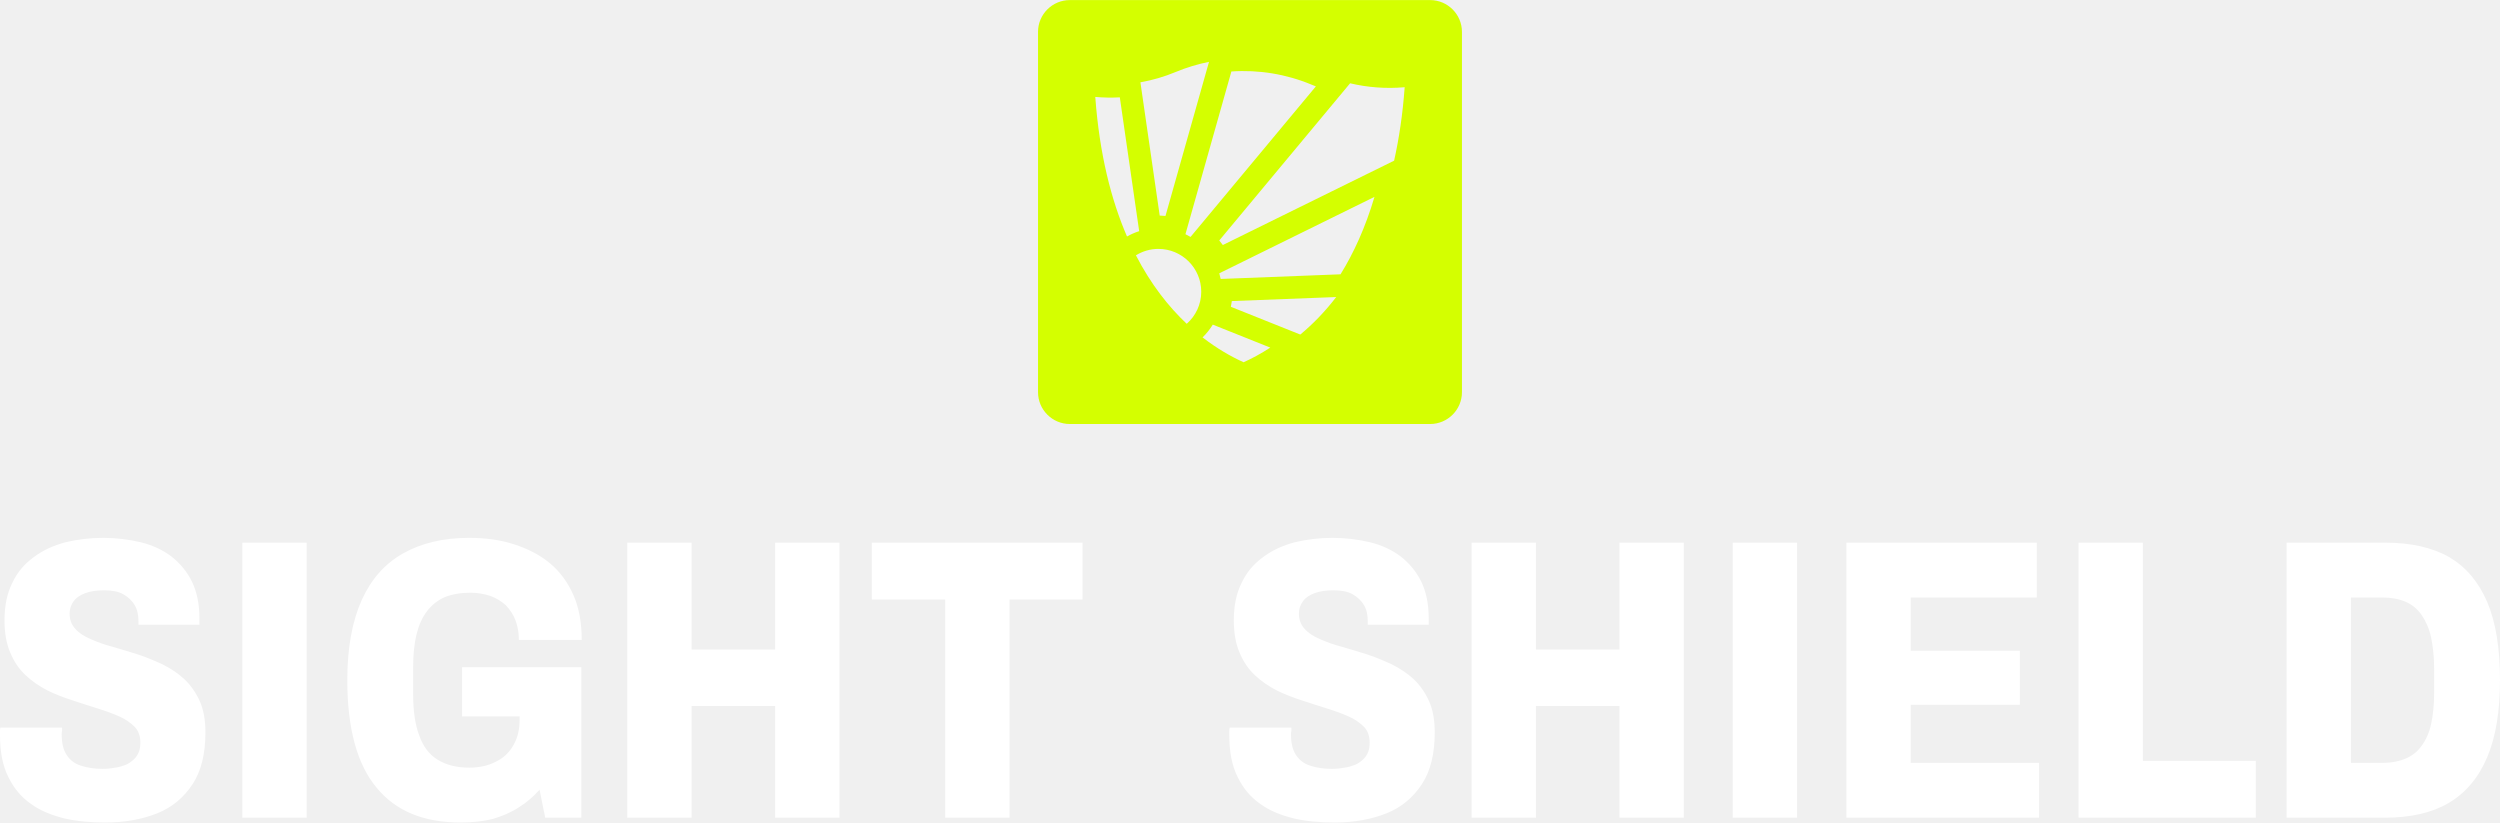
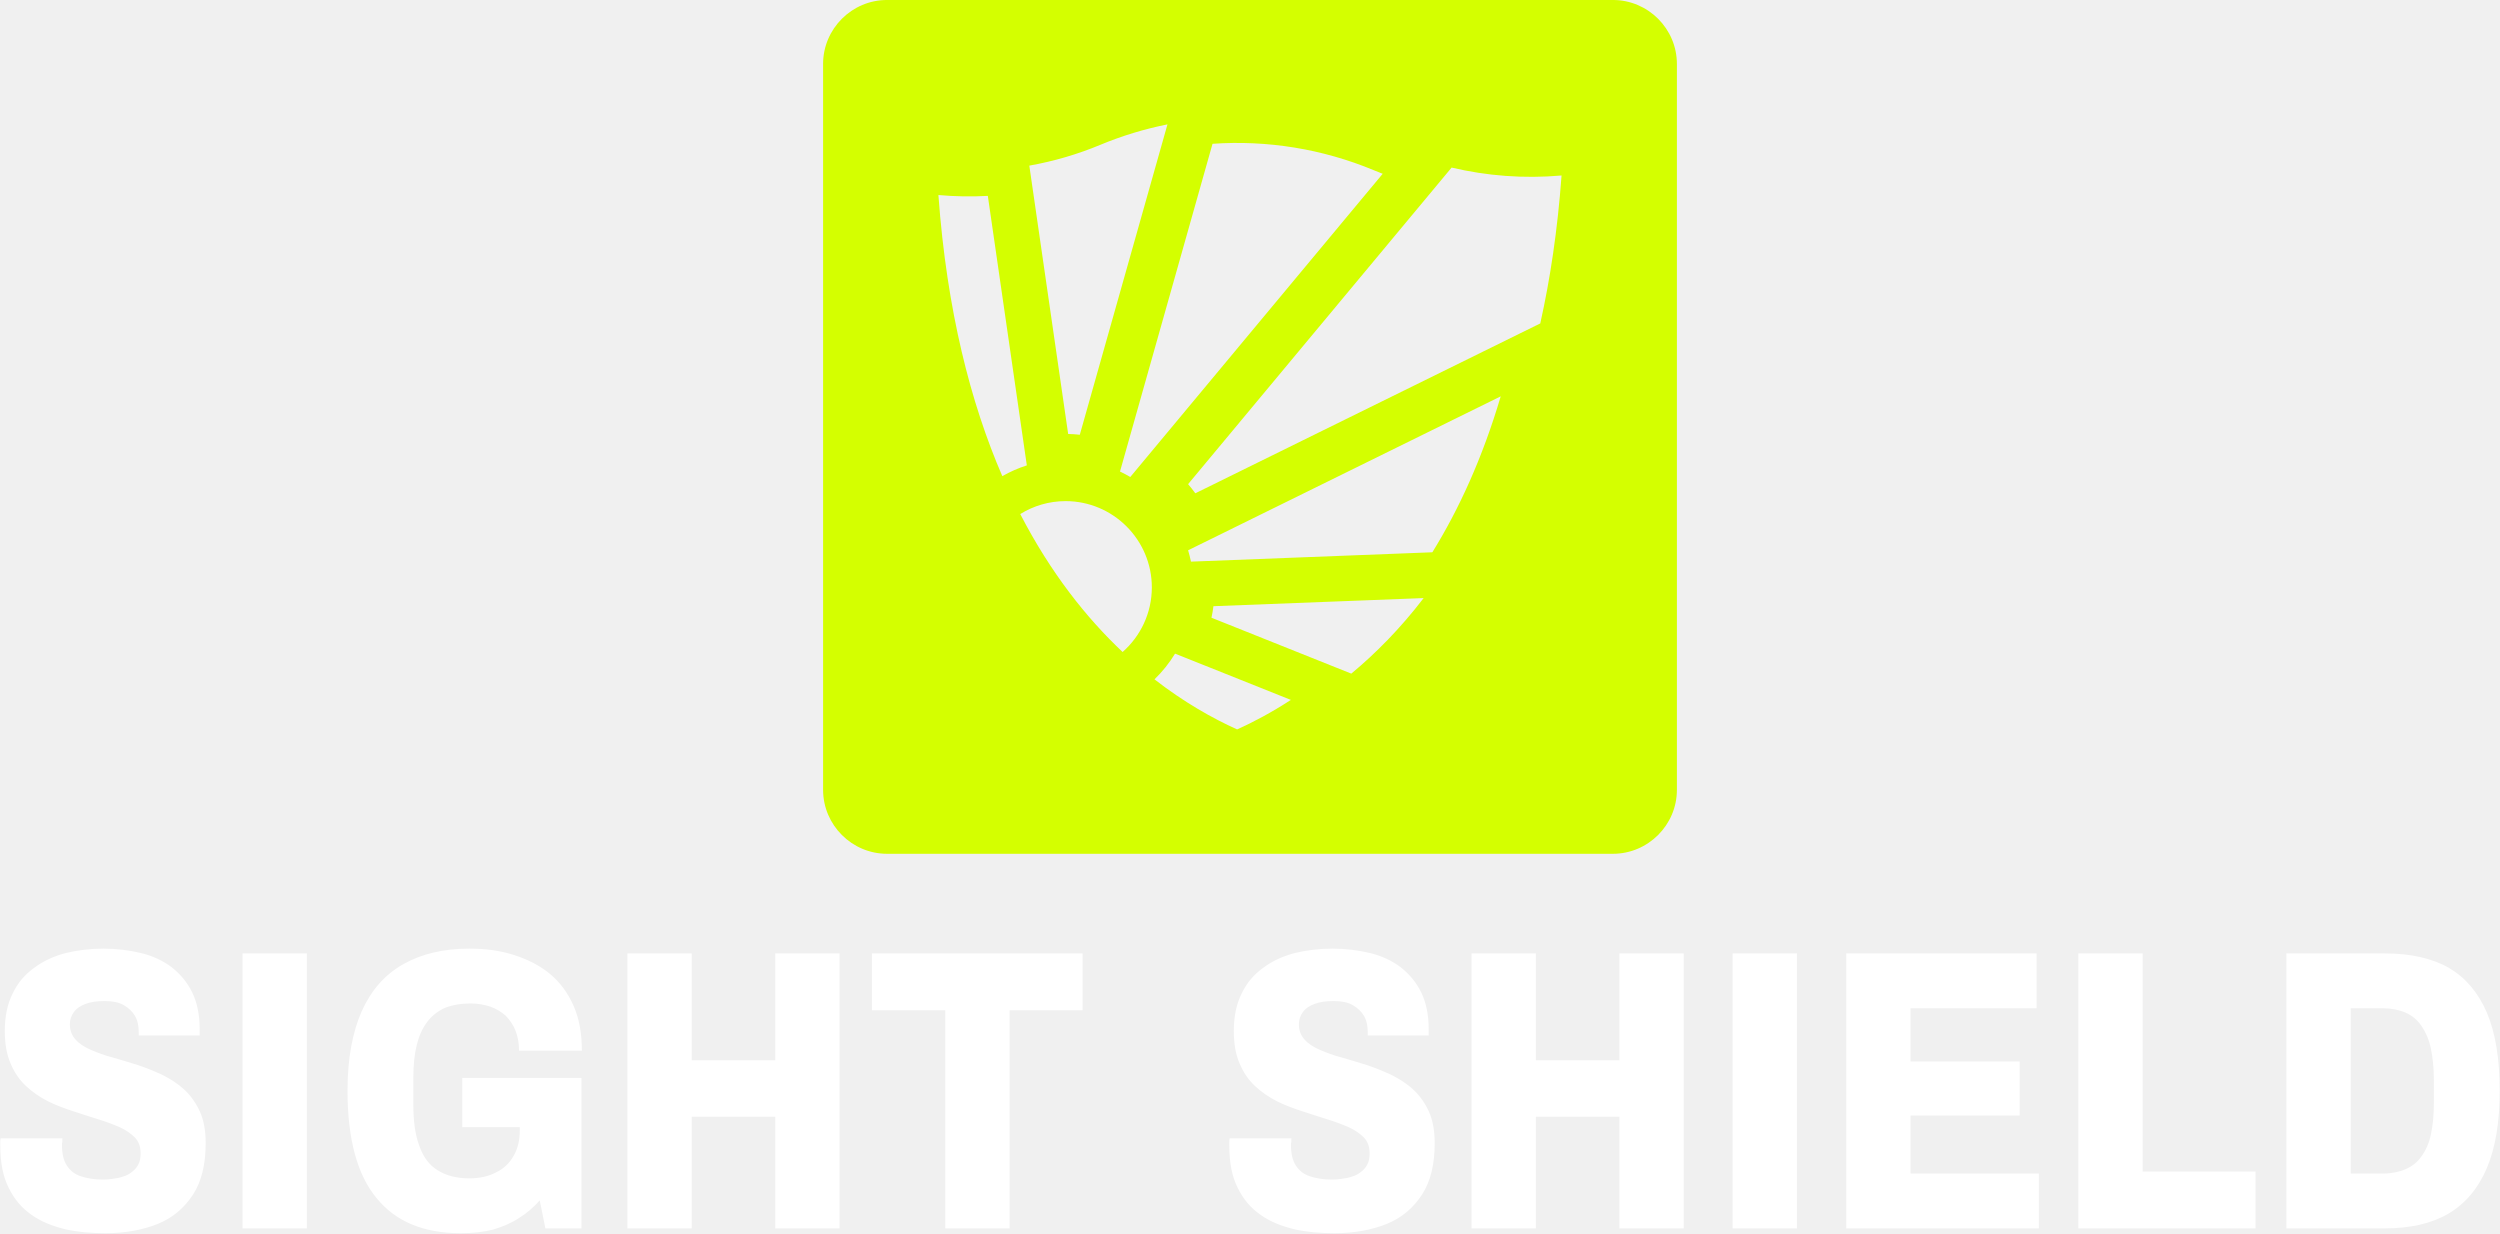
- <svg xmlns="http://www.w3.org/2000/svg" viewBox="947.3 -159.1 1717.4 565.0" width="1717" height="565">
-   <path fill="#D4FF00" fill-rule="evenodd" transform="translate(1135.77 -321.59)" d="M546.43 162.48H794C806.01 162.48 815.83 172.3 815.83 184.3V431.88C815.83 443.88 806.01 453.7 794 453.7H546.43C534.43 453.7 524.61 443.88 524.61 431.88V184.3C524.61 172.3 534.43 162.48 546.43 162.48ZM651.57 330.74 769.23 272.8C772.62 257.64 775.13 240.88 776.49 222.34C763.55 223.49 750.88 222.46 738.99 219.64L649.11 327.62C649.97 328.62 650.8 329.67 651.57 330.74ZM629.39 325.18 715.48 221.76C714.5 221.38 713.53 220.99 712.56 220.59C694.95 213.25 676.08 210.24 657.44 211.53L625.88 323.32C627.08 323.89 628.25 324.51 629.39 325.18ZM650.09 354.05 732.42 350.86C741.41 336.33 749.49 318.79 755.74 297.67L649.11 350.18C649.49 351.45 649.82 352.74 650.09 354.05ZM612.17 310.77 642.07 204.91C634.26 206.47 626.57 208.8 619.1 211.91C611.49 215.08 603.38 217.48 594.95 218.98L608.2 310.51C609.54 310.54 610.86 310.62 612.17 310.77ZM580.8 229.3C575.26 229.6 569.63 229.52 563.94 229.01C566.84 268.49 574.93 299.91 585.74 324.89C588.37 323.39 591.17 322.15 594.1 321.22ZM636.74 362.83C636.74 346.61 623.54 333.41 607.32 333.41C601.65 333.41 596.36 335.03 591.86 337.82C602.27 357.98 614.48 373.29 626.77 384.87C632.88 379.47 636.74 371.6 636.74 362.83ZM657.08 373.18 704.77 392.25C713.05 385.38 721.46 376.91 729.45 366.48L657.75 369.25C657.59 370.58 657.36 371.89 657.08 373.18ZM637.65 394.2C647.66 401.98 657.37 407.46 665.83 411.28C671.48 408.73 677.68 405.43 684.16 401.21L644.66 385.43C642.71 388.64 640.34 391.59 637.65 394.2Z" />
+ <svg xmlns="http://www.w3.org/2000/svg" viewBox="947.3 -441.5 1717.4 847.4" width="1717" height="847">
+   <path fill="#D4FF00" fill-rule="evenodd" transform="translate(1512.66 -441.51) scale(2.01453) translate(-524.61 -162.48)" d="M546.43 162.48H794C806.01 162.48 815.83 172.3 815.83 184.3V431.88C815.83 443.88 806.01 453.7 794 453.7H546.43C534.43 453.7 524.61 443.88 524.61 431.88V184.3C524.61 172.3 534.43 162.48 546.43 162.48ZM651.57 330.74 769.23 272.8C772.62 257.64 775.13 240.88 776.49 222.34C763.55 223.49 750.88 222.46 738.99 219.64L649.11 327.62C649.97 328.62 650.8 329.67 651.57 330.74ZM629.39 325.18 715.48 221.76C714.5 221.38 713.53 220.99 712.56 220.59C694.95 213.25 676.08 210.24 657.44 211.53L625.88 323.32C627.08 323.89 628.25 324.51 629.39 325.18ZM650.09 354.05 732.42 350.86C741.41 336.33 749.49 318.79 755.74 297.67L649.11 350.18C649.49 351.45 649.82 352.74 650.09 354.05ZM612.17 310.77 642.07 204.91C634.26 206.47 626.57 208.8 619.1 211.91C611.49 215.08 603.38 217.48 594.95 218.98L608.2 310.51C609.54 310.54 610.86 310.62 612.17 310.77ZM580.8 229.3C575.26 229.6 569.63 229.52 563.94 229.01C566.84 268.49 574.93 299.91 585.74 324.89C588.37 323.39 591.17 322.15 594.1 321.22ZM636.74 362.83C636.74 346.61 623.54 333.41 607.32 333.41C601.65 333.41 596.36 335.03 591.86 337.82C602.27 357.98 614.48 373.29 626.77 384.87C632.88 379.47 636.74 371.6 636.74 362.83ZM657.08 373.18 704.77 392.25C713.05 385.38 721.46 376.91 729.45 366.48L657.75 369.25C657.59 370.58 657.36 371.89 657.08 373.18ZM637.65 394.2C647.66 401.98 657.37 407.46 665.83 411.28C671.48 408.73 677.68 405.43 684.16 401.21L644.66 385.43C642.71 388.64 640.34 391.59 637.65 394.2Z" />
  <path fill="#FFFFFF" transform="translate(0.00 0.00) scale(1)" d="M2518.12 402.56V213.62H2585.85C2603.43 213.62 2618.16 216.93 2629.79 223.53C2641.42 230.4 2649.95 240.58 2655.9 254.33C2661.84 268.35 2664.69 286.23 2664.69 307.96C2664.69 329.41 2661.84 347.01 2655.9 361.04C2649.95 375.06 2641.16 385.51 2629.53 392.39C2617.9 399.26 2603.17 402.56 2585.59 402.56ZM1263.68 405.86C1238.09 405.86 1218.96 397.89 1205.78 381.66C1192.59 365.71 1185.88 341.23 1185.88 307.96C1185.88 285.95 1189.23 267.8 1195.7 253.23C1202.16 238.93 1211.46 228.2 1224.13 221.05C1236.8 213.9 1251.79 210.32 1269.62 210.32C1280.74 210.32 1291.08 211.7 1300.38 214.73C1309.69 217.75 1317.96 221.88 1324.94 227.65C1331.92 233.43 1337.35 240.85 1341.23 249.65C1345.1 258.45 1346.91 268.63 1346.91 280.45H1303.75C1303.75 275.5 1302.97 271.1 1301.42 266.98C1299.87 262.85 1297.54 259.55 1294.7 256.53C1291.6 253.78 1287.98 251.58 1284.1 250.2C1279.96 248.83 1275.31 248 1270.4 248C1263.68 248 1257.73 249.1 1252.82 251.03C1247.91 253.23 1243.78 256.53 1240.67 260.65C1237.31 265.05 1234.99 270.28 1233.44 276.61C1231.89 282.93 1231.11 290.36 1231.11 298.88V317.58C1231.11 328.86 1232.4 338.48 1235.25 345.91C1237.83 353.33 1241.96 359.11 1247.91 362.68C1253.6 366.26 1260.84 368.18 1269.62 368.18C1276.61 368.18 1282.81 366.81 1287.98 364.06C1293.15 361.59 1297.28 357.73 1300.12 352.51C1302.97 347.56 1304.26 341.78 1304.26 334.91V332.98H1264.71V299.16H1346.65V402.56H1321.84L1317.96 383.31C1313.82 387.98 1309.17 392.11 1303.75 395.41C1298.32 398.99 1292.37 401.46 1285.91 403.39C1279.45 405.04 1271.95 405.86 1263.68 405.86ZM1378.19 402.56V213.62H1422.39V287.05H1479.78V213.62H1523.98V402.56H1479.78V325.83H1422.39V402.56ZM1958.24 402.56V213.62H2002.44V287.05H2059.82V213.62H2104.02V402.56H2059.82V325.83H2002.44V402.56ZM2215.69 402.56V213.62H2346.49V251.3H2259.89V287.88H2334.86V325.01H2259.89V364.88H2348.04V402.56ZM1864.15 405.86C1854.07 405.86 1844.76 405.04 1836.23 403.11C1827.44 400.91 1819.69 397.89 1813.23 393.21C1806.5 388.54 1801.34 382.48 1797.46 374.51C1793.58 366.81 1791.77 357.18 1791.77 345.63V343.16C1791.77 342.33 1791.77 341.51 1792.03 340.68H1834.42V342.88C1834.16 343.71 1834.16 344.53 1834.16 345.36C1834.16 351.13 1835.2 355.81 1837.52 359.38C1839.85 362.96 1842.95 365.43 1847.35 366.81C1851.48 368.18 1856.39 369.01 1862.08 369.01C1865.18 369.01 1868.02 368.73 1870.87 368.18C1873.45 367.91 1875.78 367.09 1878.11 366.26C1880.18 365.43 1881.98 364.06 1883.54 362.68C1885.09 361.31 1886.38 359.38 1887.15 357.46C1887.93 355.54 1888.19 353.33 1888.19 350.86C1888.19 346.46 1886.89 342.88 1884.31 340.13C1881.46 337.38 1878.11 334.91 1873.71 332.98C1869.32 331.06 1864.15 329.13 1858.72 327.48C1853.29 325.83 1847.61 323.91 1841.66 321.98C1835.71 320.05 1829.77 317.86 1824.34 315.11C1818.91 312.36 1813.74 308.78 1809.35 304.66C1804.95 300.53 1801.34 295.3 1798.75 288.98C1796.16 282.93 1794.88 275.5 1794.88 266.98C1794.88 256.8 1796.68 248.28 1800.3 241.12C1803.66 233.98 1808.57 228.2 1815.04 223.53C1821.24 218.85 1828.48 215.55 1836.75 213.35C1844.76 211.43 1853.55 210.32 1862.6 210.32C1871.64 210.32 1880.43 211.43 1888.45 213.35C1896.46 215.27 1903.44 218.57 1909.38 222.98C1915.33 227.65 1920.24 233.43 1923.6 240.3C1926.96 247.18 1928.77 255.7 1928.77 265.33V270H1886.89V267.53C1886.89 263.4 1886.12 259.55 1884.31 256.53C1882.5 253.5 1879.91 251.03 1876.55 249.1C1873.2 247.18 1868.8 246.35 1863.37 246.35C1858.46 246.35 1854.07 246.9 1850.45 248.28C1846.83 249.65 1844.24 251.3 1842.43 253.78C1840.62 256.25 1839.59 259 1839.59 262.3C1839.59 266.43 1840.88 270 1843.47 272.75C1846.05 275.78 1849.67 277.98 1854.07 279.9C1858.46 281.83 1863.63 283.75 1869.06 285.13C1874.49 286.78 1880.43 288.43 1886.38 290.36C1892.32 292.28 1898.01 294.75 1903.44 297.23C1908.87 299.98 1914.04 303.28 1918.43 307.41C1922.82 311.53 1926.45 316.76 1929.03 322.53C1931.61 328.31 1932.91 335.46 1932.91 343.98C1932.91 358.56 1930.06 370.38 1924.12 379.46C1918.17 388.54 1910.16 395.41 1899.82 399.54C1889.48 403.66 1877.59 405.86 1864.15 405.86ZM1019.66 405.86C1009.59 405.86 1000.28 405.04 991.75 403.11C982.96 400.91 975.21 397.89 968.74 393.21C962.02 388.54 956.85 382.48 952.98 374.51C949.1 366.81 947.29 357.18 947.29 345.63V343.16C947.29 342.33 947.29 341.51 947.55 340.68H989.94V342.88C989.68 343.71 989.68 344.53 989.68 345.36C989.68 351.13 990.71 355.81 993.04 359.38C995.37 362.96 998.47 365.43 1002.86 366.81C1007 368.18 1011.91 369.01 1017.6 369.01C1020.7 369.01 1023.54 368.73 1026.39 368.18C1028.97 367.91 1031.3 367.09 1033.62 366.26C1035.69 365.43 1037.5 364.06 1039.05 362.68C1040.61 361.31 1041.89 359.38 1042.67 357.46C1043.45 355.54 1043.71 353.33 1043.71 350.86C1043.71 346.46 1042.41 342.88 1039.83 340.13C1036.98 337.38 1033.62 334.91 1029.23 332.98C1024.84 331.06 1019.66 329.13 1014.24 327.48C1008.81 325.83 1003.12 323.91 997.18 321.98C991.23 320.05 985.29 317.86 979.86 315.11C974.43 312.36 969.26 308.78 964.87 304.66C960.47 300.53 956.85 295.3 954.27 288.98C951.68 282.93 950.39 275.5 950.39 266.98C950.39 256.8 952.2 248.28 955.82 241.12C959.18 233.98 964.09 228.2 970.55 223.53C976.76 218.85 984 215.55 992.27 213.35C1000.28 211.43 1009.07 210.32 1018.11 210.32C1027.16 210.32 1035.95 211.43 1043.96 213.35C1051.98 215.27 1058.96 218.57 1064.9 222.98C1070.85 227.65 1075.76 233.43 1079.12 240.3C1082.48 247.18 1084.29 255.7 1084.29 265.33V270H1042.41V267.53C1042.41 263.4 1041.64 259.55 1039.83 256.53C1038.02 253.5 1035.43 251.03 1032.07 249.1C1028.71 247.18 1024.32 246.35 1018.89 246.35C1013.98 246.35 1009.59 246.9 1005.96 248.28C1002.35 249.65 999.76 251.3 997.95 253.78C996.14 256.25 995.11 259 995.11 262.3C995.11 266.43 996.4 270 998.99 272.75C1001.57 275.78 1005.19 277.98 1009.59 279.9C1013.98 281.83 1019.15 283.75 1024.58 285.13C1030 286.78 1035.95 288.43 1041.89 290.36C1047.84 292.28 1053.53 294.75 1058.96 297.23C1064.38 299.98 1069.55 303.28 1073.95 307.41C1078.34 311.53 1081.96 316.76 1084.55 322.53C1087.13 328.31 1088.42 335.46 1088.42 343.98C1088.42 358.56 1085.58 370.38 1079.64 379.46C1073.69 388.54 1065.68 395.41 1055.34 399.54C1045 403.66 1033.11 405.86 1019.66 405.86ZM1596.61 402.56V252.68H1546.21V213.62H1690.96V252.68H1640.81V402.56ZM2375.18 402.56V213.62H2419.38V363.51H2496.93V402.56ZM1113.75 402.56V213.62H1157.96V402.56ZM2137.63 402.56V213.62H2181.83V402.56ZM2562.32 364.88H2584.3C2590.24 364.88 2595.67 363.79 2600.07 361.86C2604.46 359.93 2608.08 357.18 2610.92 353.06C2613.77 349.21 2616.09 344.26 2617.38 338.21C2618.68 332.16 2619.45 325.01 2619.45 317.03V300.25C2619.45 292.28 2618.68 285.13 2617.38 278.8C2616.09 272.75 2613.77 267.53 2610.92 263.4C2608.08 259.28 2604.46 256.25 2600.07 254.33C2595.67 252.4 2590.24 251.3 2584.3 251.3H2562.32Z" />
</svg>
